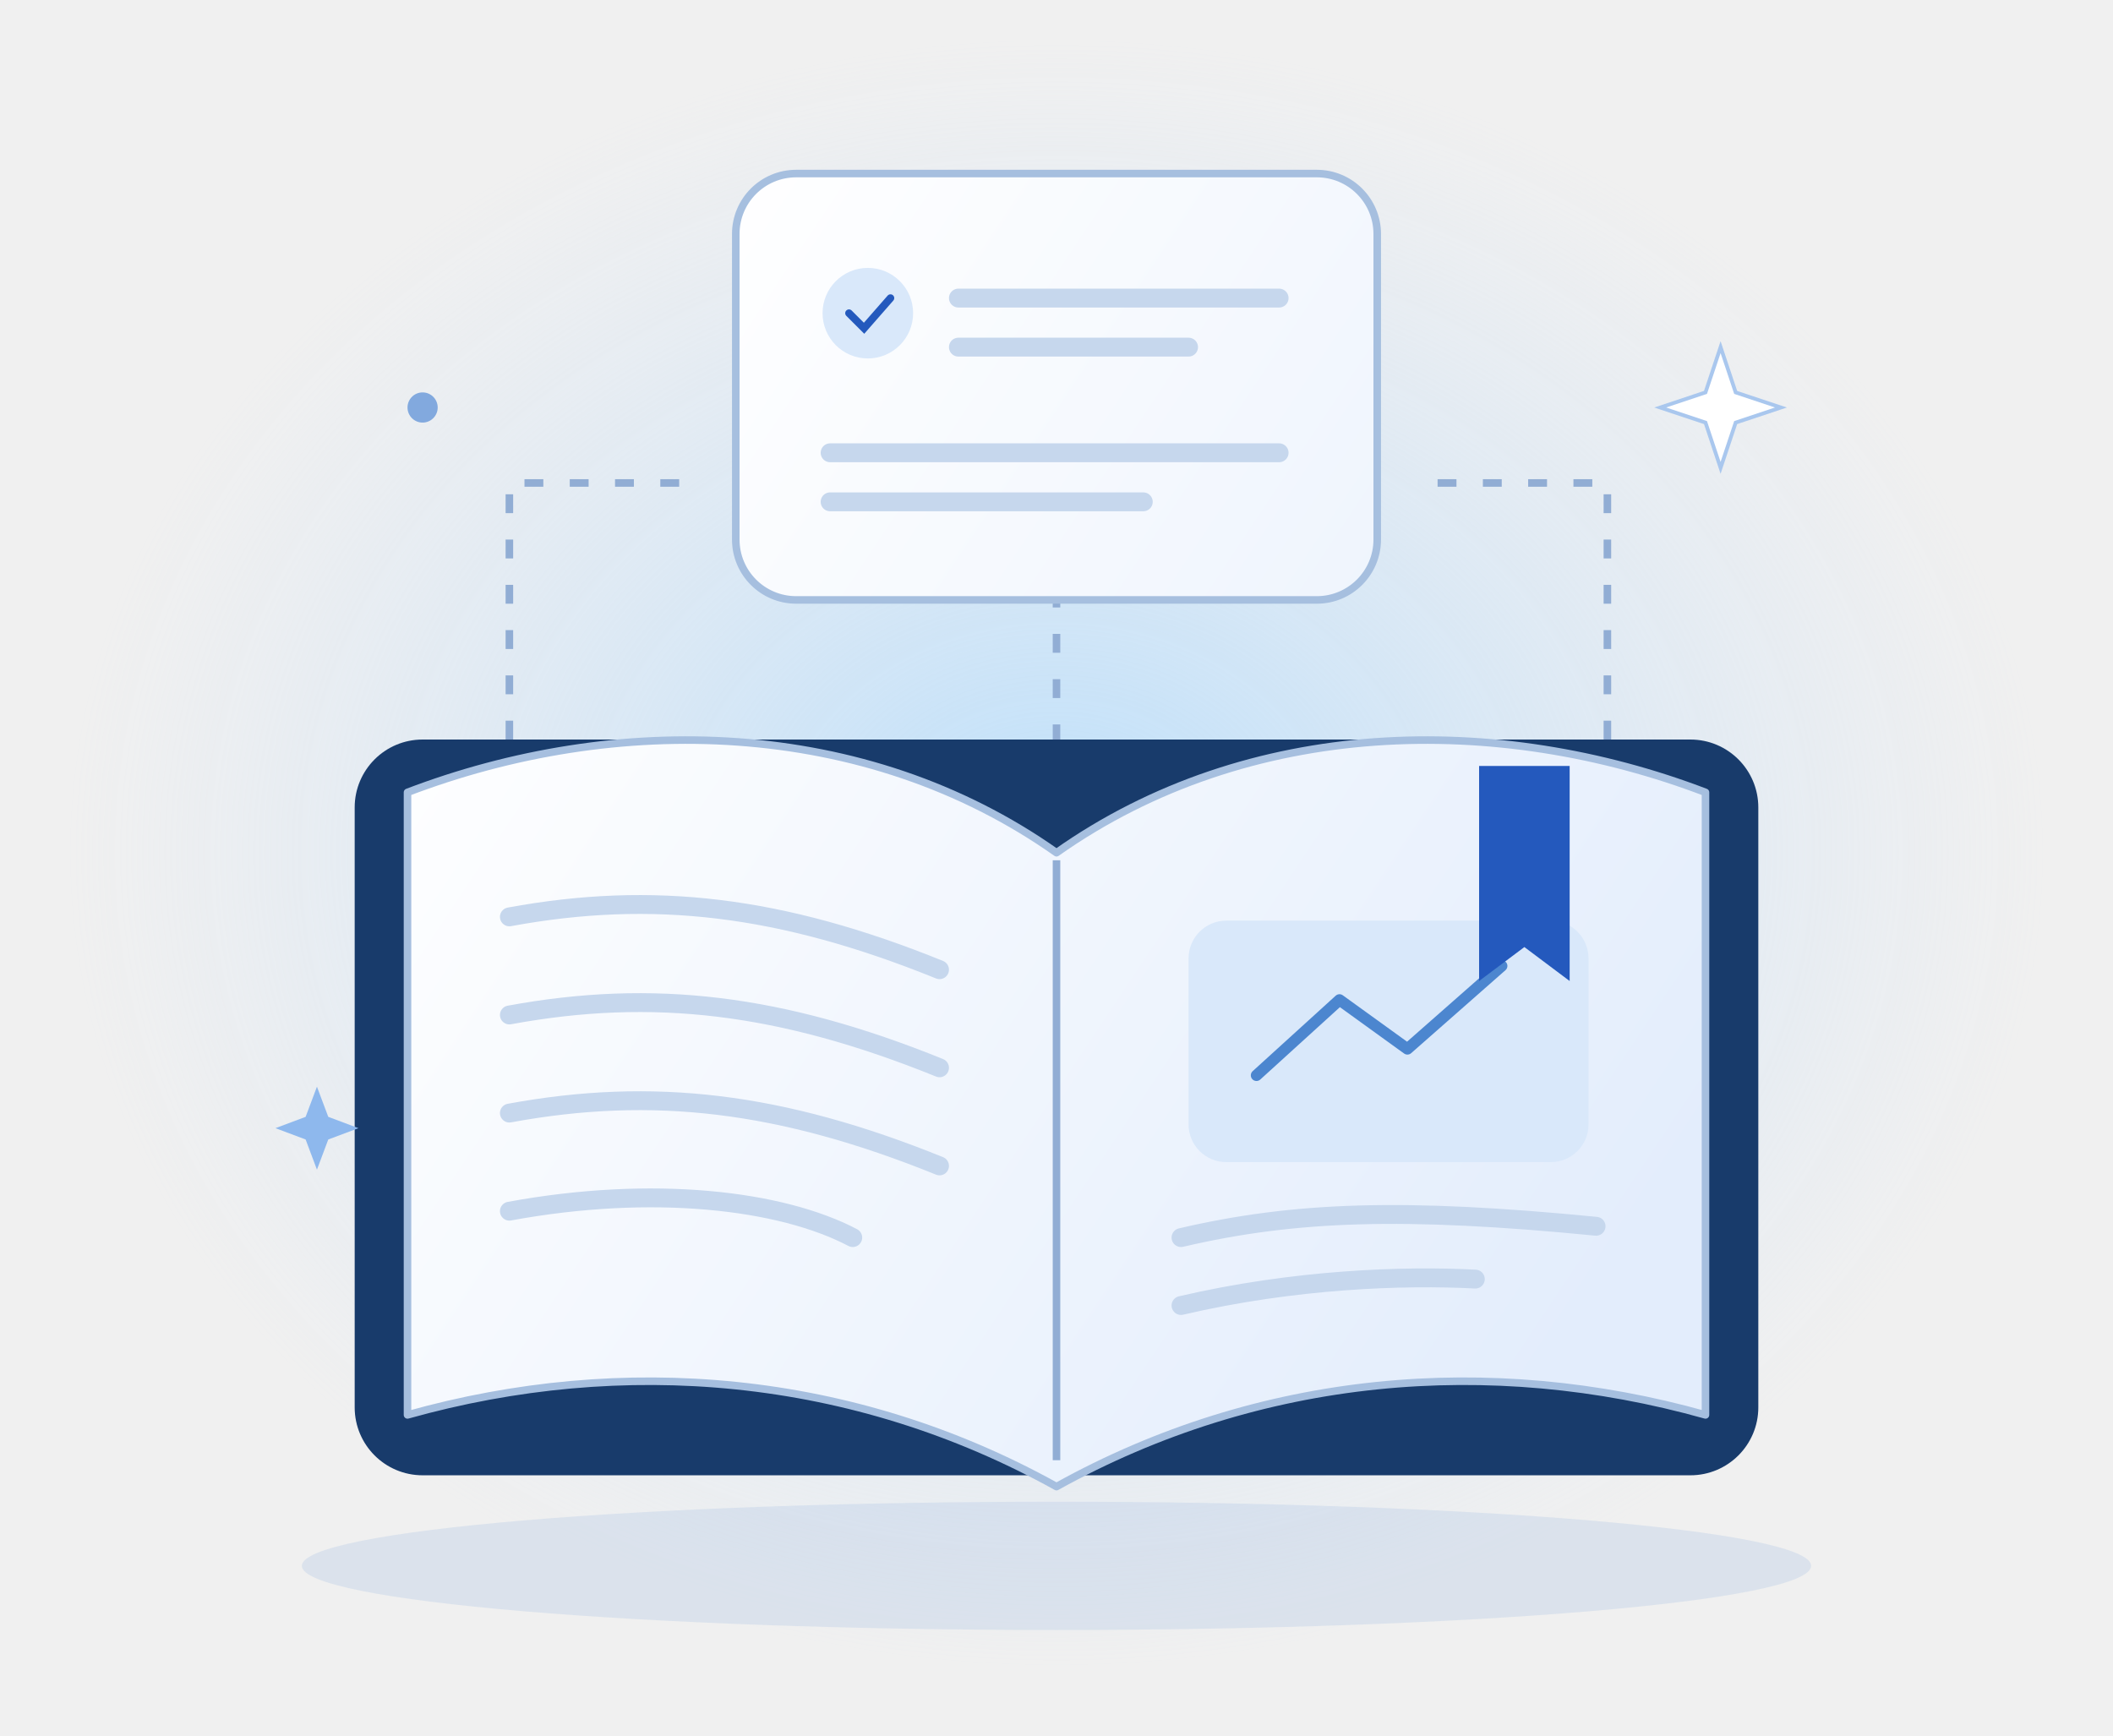
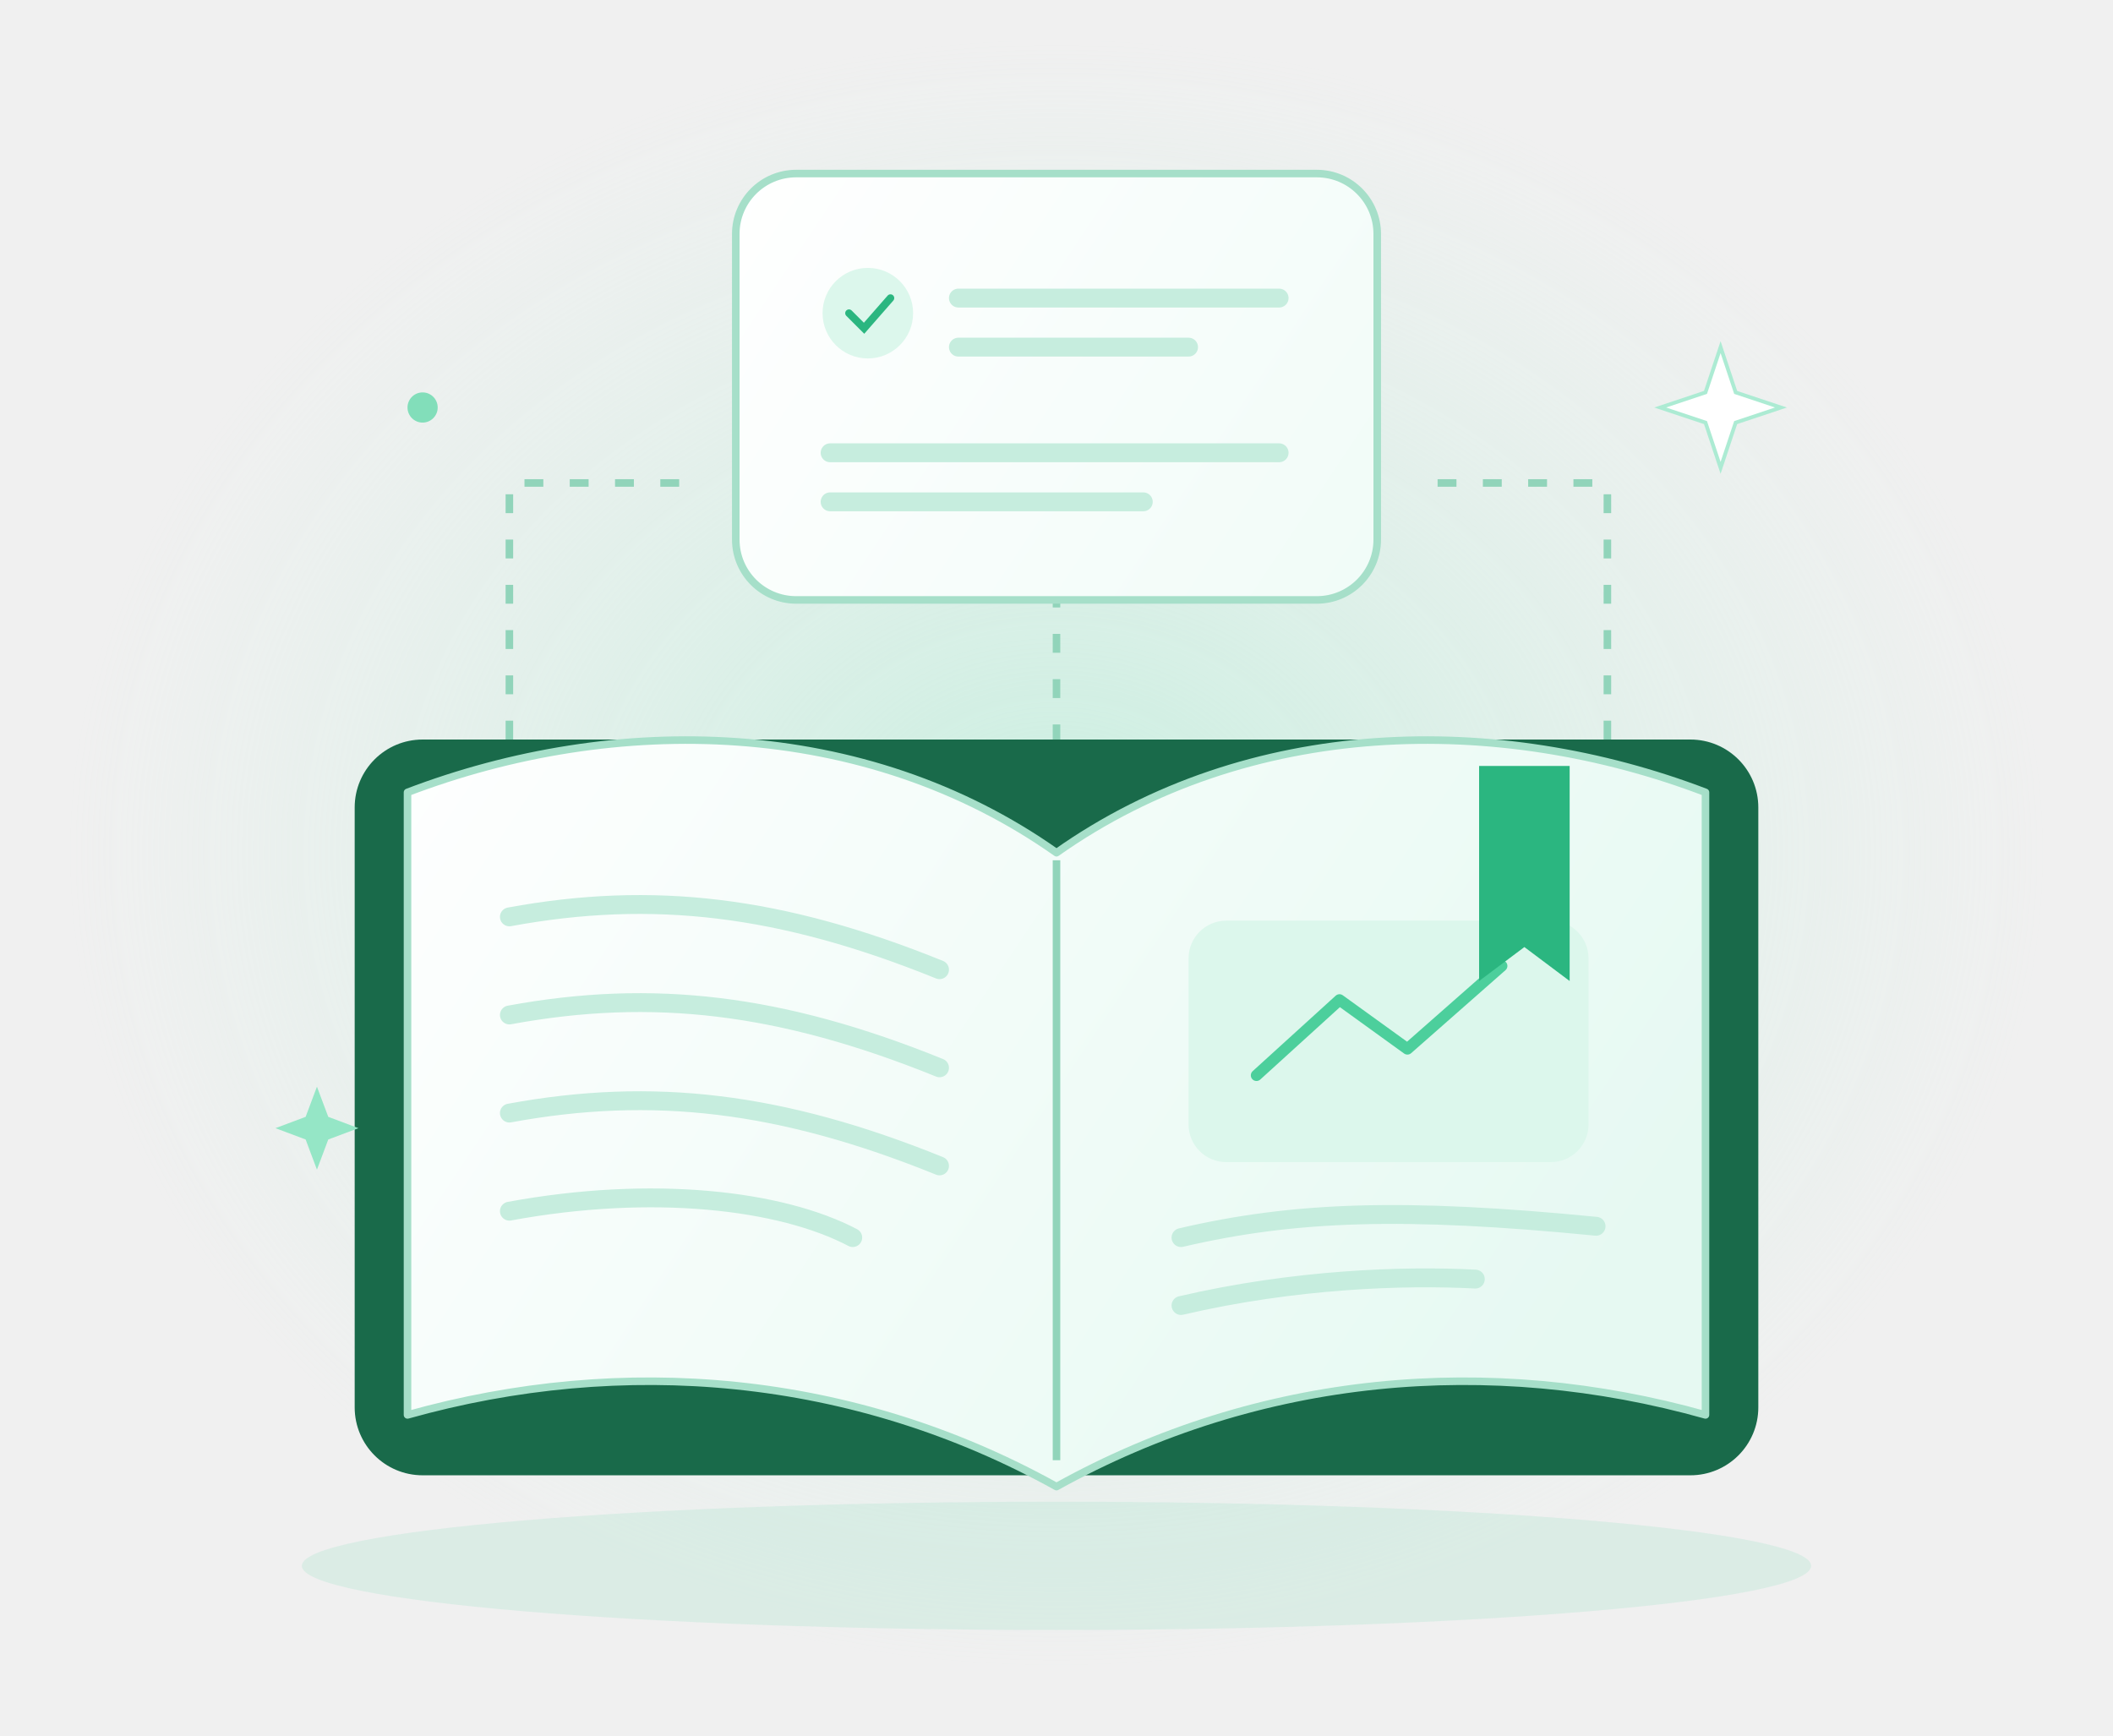
<svg xmlns="http://www.w3.org/2000/svg" viewBox="0 0 560 460" fill="none">
  <defs>
    <radialGradient id="luz">
-       <stop stop-color="#a8d9ff" stop-opacity=".7" />
-       <stop offset="1" stop-color="#c5defb" stop-opacity="0" />
+       <stop stop-color="#b9eed9" stop-opacity=".7" />
+       <stop offset="1" stop-color="#cdf3e4" stop-opacity="0" />
    </radialGradient>
    <linearGradient id="papel" x1="100" y1="180" x2="400" y2="380" gradientUnits="userSpaceOnUse">
      <stop stop-color="#fff" />
-       <stop offset="1" stop-color="#e3edfc" />
+       <stop offset="1" stop-color="#e6f9f2" />
    </linearGradient>
  </defs>
  <ellipse cx="280" cy="226" rx="265" ry="218" fill="url(#luz)" />
-   <ellipse cx="280" cy="415" rx="200" ry="17" fill="#b4c9e5" opacity=".35" />
-   <path d="M180 128h-45v89m246-89h45v89M280 156v56" stroke="#91add4" stroke-width="2" stroke-dasharray="5 7" />
-   <rect x="195" y="46" width="170" height="113" rx="16" fill="url(#papel)" stroke="#a6bfdf" stroke-width="2" />
-   <circle cx="230" cy="83" r="12" fill="#d9e8fa" />
-   <path d="m225 83 4 4 7-8" stroke="#2459bd" stroke-width="2" stroke-linecap="round" />
-   <path d="M254 79h85m-85 13h61M220 120h119m-119 13h83" stroke="#c6d7ed" stroke-width="5" stroke-linecap="round" />
-   <rect x="94" y="196" width="372" height="195" rx="18" fill="#183b6b" />
-   <path d="M280 226c-51-36-117-37-172-16v165c57-16 118-11 172 19 54-30 115-35 172-19V210c-55-21-121-20-172 16Z" fill="url(#papel)" stroke="#a6bfdf" stroke-width="2" stroke-linejoin="round" />
-   <path d="M280 228v159" stroke="#91add4" stroke-width="2" />
-   <path d="M135 243c38-7 72-3 114 14m-114 12c38-7 72-3 114 14m-114 12c38-7 72-3 114 14m-114 12c38-7 72-3 91 7" stroke="#c6d7ed" stroke-width="5" stroke-linecap="round" />
-   <rect x="315" y="244" width="106" height="64" rx="10" fill="#d9e8fa" />
-   <path d="m333 285 22-20 18 13 25-22" stroke="#4c86cf" stroke-width="3" stroke-linecap="round" stroke-linejoin="round" />
-   <path d="M313 328c30-7 59-8 110-3m-110 21c30-7 59-8 78-7" stroke="#c6d7ed" stroke-width="5" stroke-linecap="round" />
-   <path d="M392 203h24v57l-12-9-12 9v-57Z" fill="#2459bd" />
-   <path d="m456 92 4 12 12 4-12 4-4 12-4-12-12-4 12-4Z" fill="#fff" stroke="#a9c7ee" />
-   <path d="m84 288 3 8 8 3-8 3-3 8-3-8-8-3 8-3Z" fill="#8eb8ed" />
-   <circle cx="112" cy="108" r="4" fill="#82a9de" />
+   <ellipse cx="280" cy="415" rx="200" ry="17" fill="#b4e5d2" opacity=".35" />
+   <path d="M180 128h-45v89m246-89h45v89M280 156v56" stroke="#91d4ba" stroke-width="2" stroke-dasharray="5 7" />
+   <rect x="195" y="46" width="170" height="113" rx="16" fill="url(#papel)" stroke="#a6dfc9" stroke-width="2" />
+   <circle cx="230" cy="83" r="12" fill="#dcf7ec" />
+   <path d="m225 83 4 4 7-8" stroke="#2bb680" stroke-width="2" stroke-linecap="round" />
+   <path d="M254 79h85m-85 13h61M220 120h119m-119 13h83" stroke="#c6edde" stroke-width="5" stroke-linecap="round" />
+   <rect x="94" y="196" width="372" height="195" rx="18" fill="#196a4a" />
+   <path d="M280 226c-51-36-117-37-172-16v165c57-16 118-11 172 19 54-30 115-35 172-19V210c-55-21-121-20-172 16Z" fill="url(#papel)" stroke="#a6dfc9" stroke-width="2" stroke-linejoin="round" />
+   <path d="M280 228v159" stroke="#91d4ba" stroke-width="2" />
+   <path d="M135 243c38-7 72-3 114 14m-114 12c38-7 72-3 114 14m-114 12c38-7 72-3 114 14m-114 12c38-7 72-3 91 7" stroke="#c6edde" stroke-width="5" stroke-linecap="round" />
+   <rect x="315" y="244" width="106" height="64" rx="10" fill="#dcf7ec" />
+   <path d="m333 285 22-20 18 13 25-22" stroke="#4ccf9c" stroke-width="3" stroke-linecap="round" stroke-linejoin="round" />
+   <path d="M313 328c30-7 59-8 110-3m-110 21c30-7 59-8 78-7" stroke="#c6edde" stroke-width="5" stroke-linecap="round" />
+   <path d="M392 203h24v57l-12-9-12 9v-57Z" fill="#2bb680" />
+   <path d="m456 92 4 12 12 4-12 4-4 12-4-12-12-4 12-4Z" fill="#fff" stroke="#acebd3" />
+   <path d="m84 288 3 8 8 3-8 3-3 8-3-8-8-3 8-3Z" fill="#95e6c6" />
+   <circle cx="112" cy="108" r="4" fill="#82deba" />
</svg>
